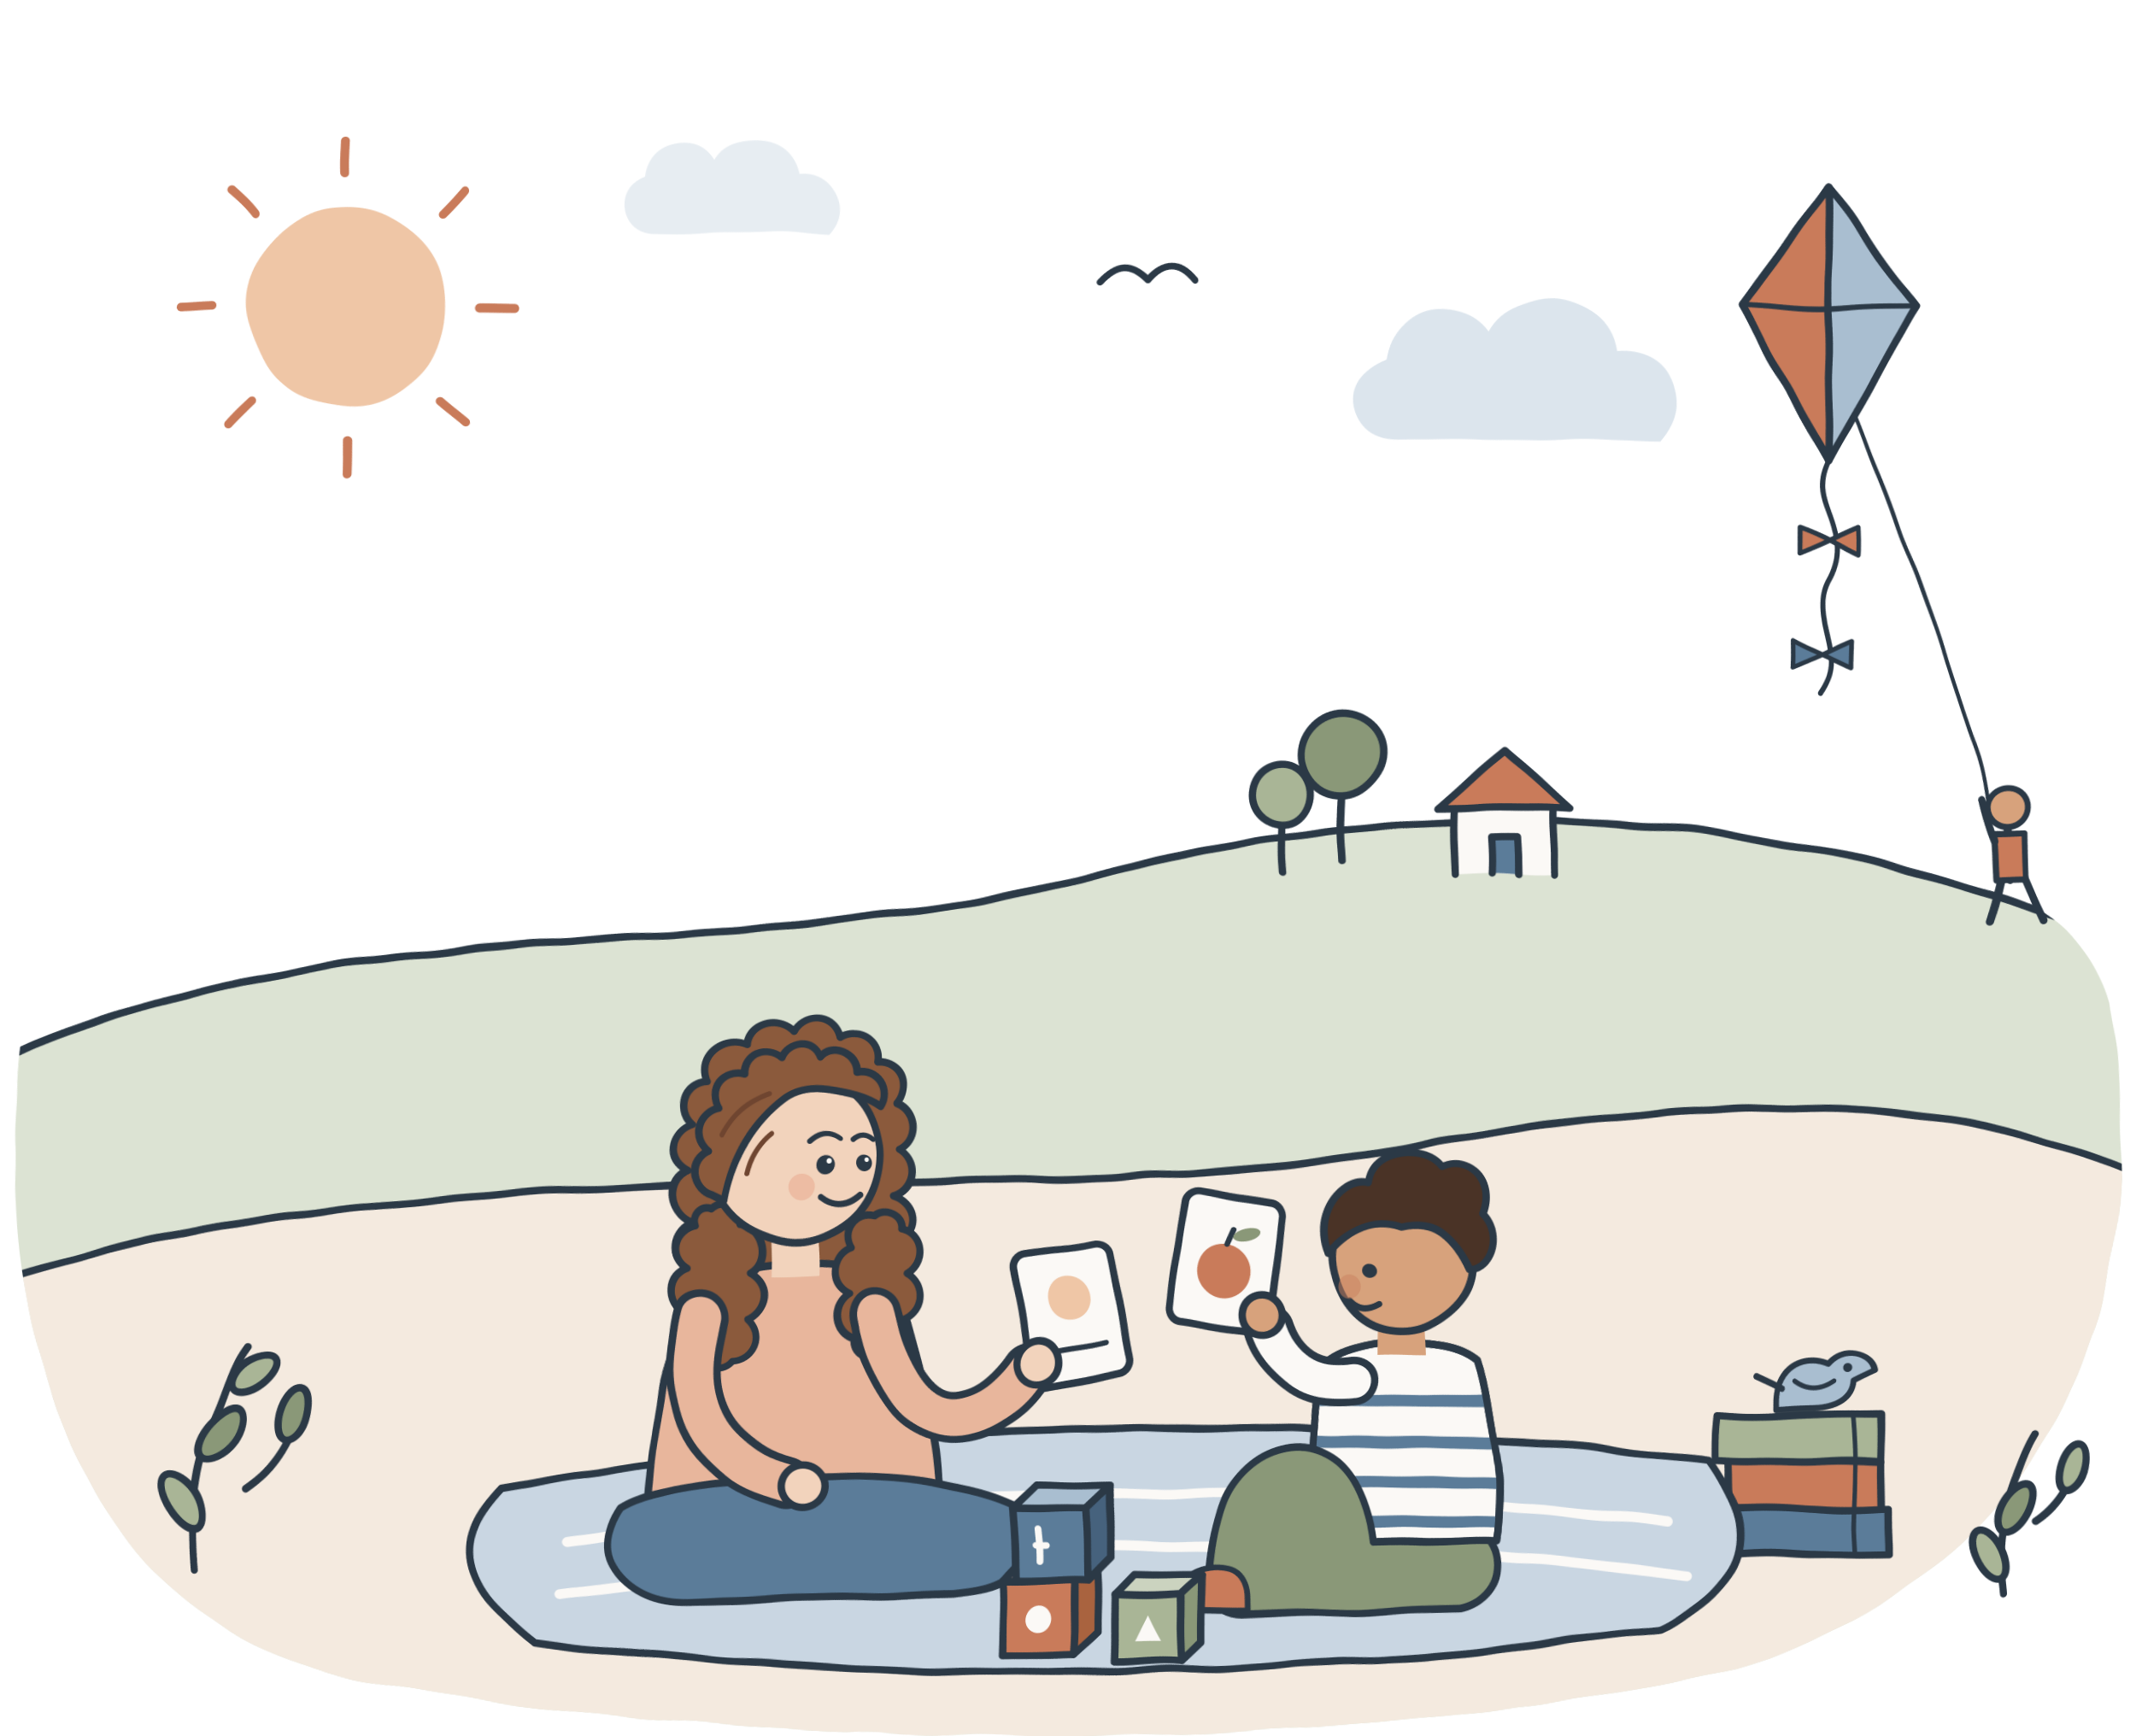
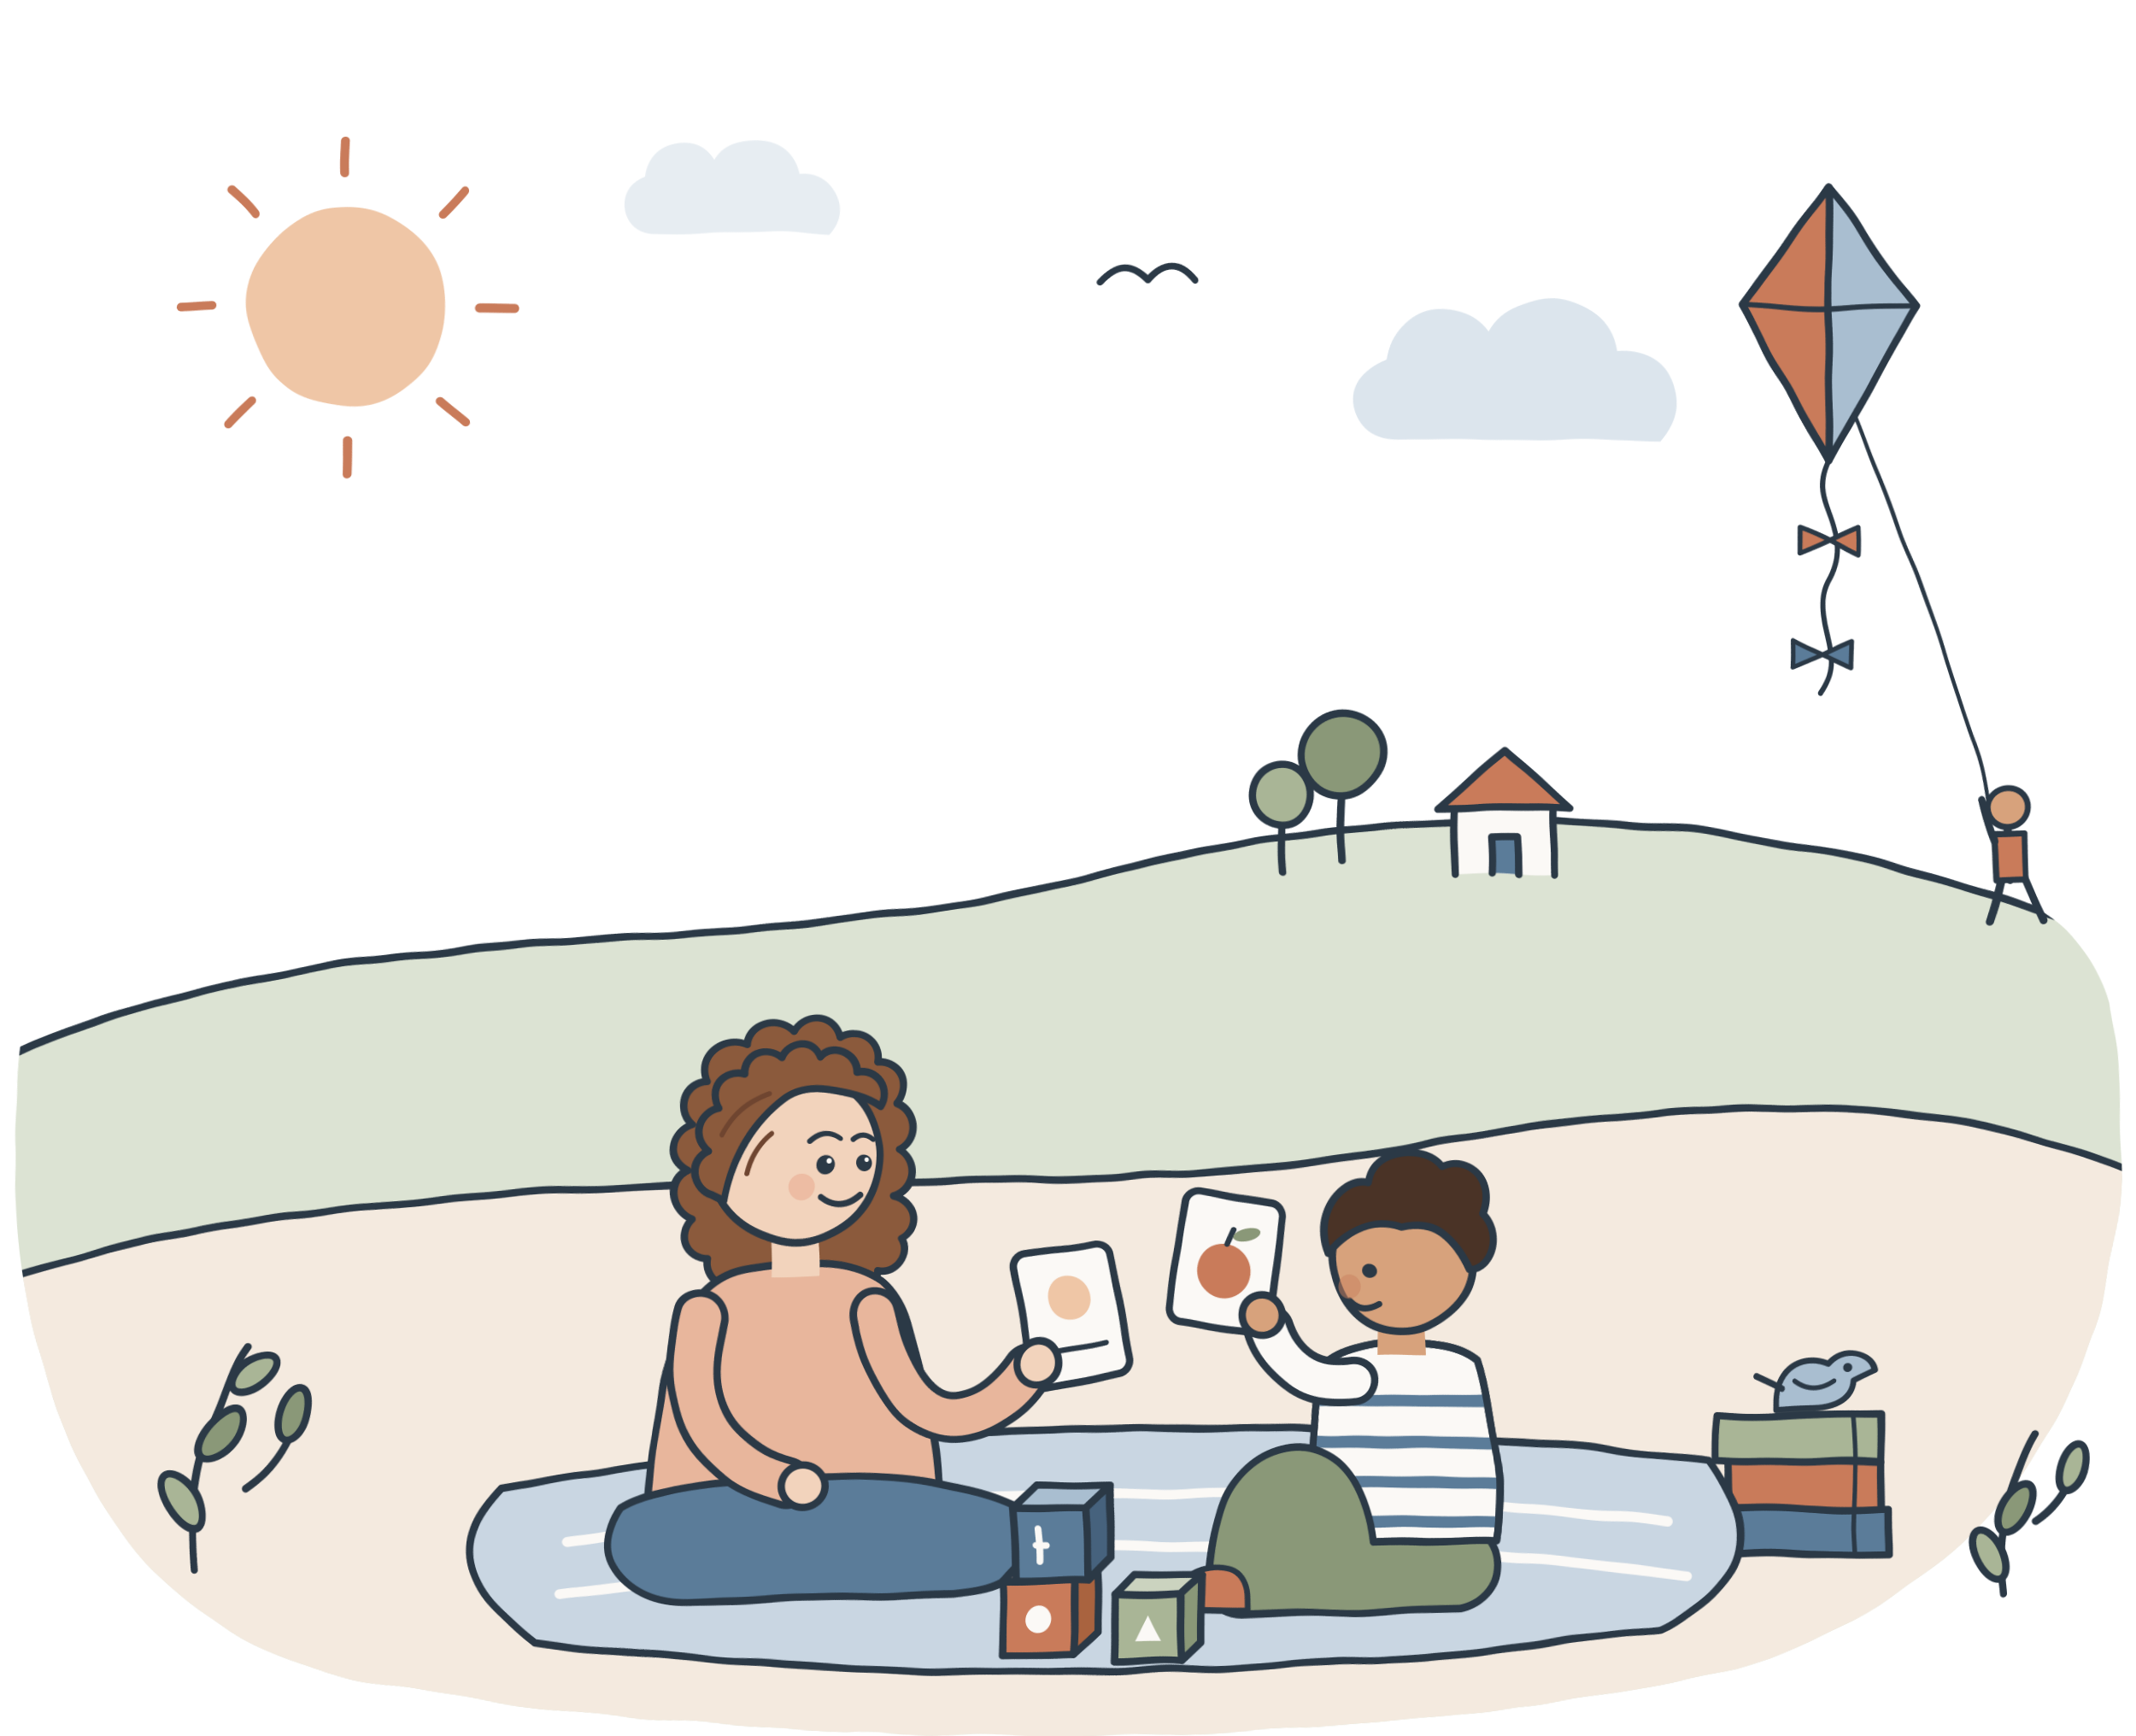
<svg xmlns="http://www.w3.org/2000/svg" viewBox="0 0 640 520" fill="none" stroke="#2B3946" stroke-width="2.2" stroke-linecap="round" stroke-linejoin="round">
  <defs>
    <filter id="hand" x="-2%" y="-2%" width="104%" height="104%">
      <feTurbulence type="fractalNoise" baseFrequency="0.035" numOctaves="2" seed="4" />
      <feDisplacementMap in="SourceGraphic" scale="2.6" xChannelSelector="R" yChannelSelector="G" />
    </filter>
    <clipPath id="hero-land">
      <path d="M8 300C30 240 200 232 330 236S612 236 632 300C646 380 622 470 520 500 400 528 220 524 110 504 20 488-6 390 8 300Z" />
    </clipPath>
    <clipPath id="child-shirt">
      <path d="M398 408C408 400 432 400 442 408C448 424 450 446 448 462H394C392 444 392 424 398 408Z" />
    </clipPath>
  </defs>
  <g filter="url(#hand)">
    <circle cx="104" cy="92" r="30" fill="#EFC6A6" stroke="none" />
    <g stroke="#C97B5A" stroke-width="2.6">
      <path d="M144 92h10M132 120l7 7M104 132v10M76 120l-7 7M64 92H54M76 64l-7-7M104 52V42M132 64l7-7" />
    </g>
    <path d="M420 132c-15 0-20-19-5-25 2-16 23-20 31-8 8-14 35-12 39 6 15-2 23 15 12 27z" fill="#DCE5ED" stroke="none" />
    <path d="M196 70c-10 0-13-13-3-17 1-11 16-13 21-5 6-9 23-8 26 4 10-1 15 10 8 18z" fill="#E7EDF2" stroke="none" />
    <path d="M330 84q7-8 14 0q7-8 14 0" stroke-width="2" />
    <g clip-path="url(#hero-land)">
      <path d="M0 318C110 268 220 292 330 262S560 246 640 286V520H0Z" fill="#DCE3D3" stroke="none" />
      <path d="M0 318C110 268 220 292 330 262S560 246 640 286" />
    </g>
    <path d="M384 262v-18M402 258v-24" />
    <circle cx="384" cy="238" r="9" fill="#A9B596" />
    <circle cx="402" cy="226" r="12" fill="#8A9878" />
    <path d="M436 262v-22h30v22" fill="#FBF9F6" />
    <path d="M431 242l20-17 20 17z" fill="#C97B5A" />
    <path d="M447 262v-11h8v11" fill="#5B7C99" />
    <path d="M548 104C566 150 586 200 596 240" stroke-width="1.2" />
    <path d="M548 56l26 36-26 46-26-46z" fill="#A9BED0" />
    <path d="M548 56l-26 36 26 46z" fill="#C97B5A" />
    <path d="M548 56v82M522 92h52" stroke-width="1.6" />
    <path d="M548 138c-7 14 8 22 0 36-6 12 6 22-2 34" stroke-width="1.6" />
    <path d="M539 158l9 4-9 4zM557 158l-9 4 9 4z" fill="#C97B5A" stroke-width="1.4" />
    <path d="M537 192l9 4-9 4zM555 192l-9 4 9 4z" fill="#5B7C99" stroke-width="1.4" />
    <path d="M600 262l-4 14M606 262l6 14M602 248v16" stroke-width="2.4" />
    <path d="M598 250v14h9v-14z" fill="#C97B5A" stroke-width="1.8" />
    <path d="M598 252l-4-12" stroke-width="2.2" />
    <circle cx="602" cy="242" r="6" fill="#D7A27C" stroke-width="1.8" />
    <g clip-path="url(#hero-land)">
      <path d="M0 384C140 338 300 366 420 344S600 334 640 352V520H0Z" fill="#F4EADF" stroke="none" />
      <path d="M0 384C140 338 300 366 420 344S600 334 640 352" />
    </g>
    <path d="M58 470C56 446 62 424 74 404M74 446c8-6 14-14 16-26" />
    <ellipse cx="66" cy="430" rx="9" ry="4.5" transform="rotate(-55 66 430)" fill="#8A9878" />
    <ellipse cx="76" cy="412" rx="8" ry="4" transform="rotate(-35 76 412)" fill="#A9B596" />
    <ellipse cx="55" cy="450" rx="9" ry="4.5" transform="rotate(-120 55 450)" fill="#A9B596" />
    <ellipse cx="88" cy="424" rx="8" ry="4" transform="rotate(-70 88 424)" fill="#8A9878" />
    <path d="M600 478c-2-18 2-34 10-48M610 456c6-4 10-10 12-18" />
    <ellipse cx="604" cy="452" rx="8" ry="4" transform="rotate(-60 604 452)" fill="#8A9878" />
    <ellipse cx="621" cy="440" rx="7" ry="3.5" transform="rotate(-70 621 440)" fill="#A9B596" />
    <ellipse cx="596" cy="466" rx="8" ry="4" transform="rotate(-115 596 466)" fill="#A9B596" />
    <path d="M512 452h54v14h-54z" fill="#5B7C99" />
    <path d="M518 438h46v14h-46z" fill="#C97B5A" />
    <path d="M514 424h50v14h-50z" fill="#A9B596" />
    <path d="M556 452v14M556 438v14M556 424v14" stroke-width="1.4" />
    <path d="M526 412l8 4M532 420c0-9 8-14 16-11 5-6 13-4 14 2l-6 3c0 5-5 8-12 8h-12z" fill="#A9BED0" stroke-width="1.8" />
    <path d="M538 414q6 4 12 0" stroke-width="1.4" />
    <circle cx="554" cy="410" r="1.4" fill="#2B3946" stroke="none" />
    <path d="M150 446Q330 414 512 438Q536 470 498 488Q330 512 160 492Q128 468 150 446Z" fill="#C9D6E2" />
    <path d="M170 462Q330 436 500 456M168 478Q330 452 506 472" stroke="#FBF9F6" stroke-width="3" />
-     <path d="M238 309A7.6 7.6 0 0 1 252 311A7.0 7.0 0 0 1 263 318A7.2 7.2 0 0 1 269 330A7.6 7.6 0 0 1 270 344A7.6 7.6 0 0 1 268 358A7.6 7.6 0 0 1 269 372A7.6 7.6 0 0 1 267 386A7.0 7.0 0 0 1 260 397A6.8 6.8 0 0 1 249 403A7.0 7.0 0 0 1 236 404A7.1 7.1 0 0 1 223 402A6.9 6.9 0 0 1 213 394A7.5 7.5 0 0 1 208 381A8.1 8.1 0 0 1 207 366A8.1 8.1 0 0 1 206 351A7.6 7.6 0 0 1 207 337A7.5 7.5 0 0 1 212 324A8.8 8.8 0 0 1 224 313A7.9 7.9 0 0 1 238 309Z" fill="#8B5A3C" />
+     <path d="M238 309A7.6 7.6 0 0 1 252 311A7.0 7.0 0 0 1 263 318A7.2 7.2 0 0 1 269 330A7.6 7.6 0 0 1 270 344A7.6 7.6 0 0 1 268 358A7.1 7.1 0 0 1 270 371A6.6 6.6 0 0 1 263 381A7.3 7.3 0 0 1 250 385A7.6 7.6 0 0 1 236 386A7.6 7.6 0 0 1 222 384A6.6 6.6 0 0 1 212 377A7.0 7.0 0 0 1 207 365A7.6 7.6 0 0 1 206 351A7.6 7.6 0 0 1 207 337A7.5 7.5 0 0 1 212 324A8.8 8.8 0 0 1 224 313A7.9 7.9 0 0 1 238 309Z" fill="#8B5A3C" />
    <path d="M214 384C226 376 252 376 264 384C274 392 280 420 282 452H194C196 420 202 392 214 384Z" fill="#E8B69C" />
    <path d="M231 364h14v18h-14z" fill="#F2D3BC" stroke="none" />
-     <path d="M213 362A5.6 5.6 0 0 1 222 367A7.7 7.7 0 0 1 225 381A7.6 7.6 0 0 1 224 395A7.5 7.5 0 0 1 219 408A5.0 5.0 0 0 1 210 406A6.8 6.8 0 0 1 206 394A7.6 7.6 0 0 1 206 380A7.1 7.1 0 0 1 208 367A3.8 3.8 0 0 1 213 362Z" fill="#8B5A3C" />
-     <path d="M262 364A4.8 4.8 0 0 1 270 368A7.6 7.6 0 0 1 272 382A7.6 7.6 0 0 1 270 396A5.8 5.8 0 0 1 264 405A4.8 4.8 0 0 1 256 401A7.1 7.1 0 0 1 254 388A7.6 7.6 0 0 1 255 374A6.6 6.6 0 0 1 262 364Z" fill="#8B5A3C" />
    <circle cx="238" cy="346" r="26" fill="#F2D3BC" />
    <path d="M213 358A7.0 7.0 0 0 1 212 345A7.2 7.2 0 0 1 215 332A6.9 6.9 0 0 1 223 322A6.5 6.5 0 0 1 234 317A6.5 6.5 0 0 1 246 317A6.3 6.3 0 0 1 257 321A6.6 6.6 0 0 1 264 331C256 326 242 324 234 330S220 345 217 360Z" fill="#8B5A3C" />
    <path d="M216 340c3-6 8-10 14-12M224 352c1-5 3-9 7-12" stroke="#6F4530" stroke-width="1.5" />
    <path d="M242.5 342.5q4.5-4 9-1M255.5 341.5q3.2-3 6.4-.4" stroke-width="1.6" />
    <circle cx="247" cy="349.5" r="2.8" fill="#2B3946" stroke="none" />
    <circle cx="259" cy="348.5" r="2.5" fill="#2B3946" stroke="none" />
    <circle cx="248" cy="348.4" r=".8" fill="#FBF9F6" stroke="none" />
    <circle cx="259.8" cy="347.5" r=".7" fill="#FBF9F6" stroke="none" />
    <path d="M246 359q6 4.5 12-1" stroke-width="1.8" />
    <circle cx="240" cy="356" r="4" fill="#E9A98E" stroke="none" opacity=".55" />
    <path d="M186 452C206 440 280 438 306 452C318 462 306 476 286 478L206 480C186 480 176 466 186 452Z" fill="#5B7C99" />
    <path d="M210 394C204 416 208 436 236 444" stroke-width="16" />
    <path d="M210 394C204 416 208 436 236 444" stroke="#E8B69C" stroke-width="11.5" />
    <circle cx="241" cy="445" r="6.5" fill="#F2D3BC" />
    <g transform="rotate(-10 321 394)">
      <rect x="306" y="374" width="30" height="40" rx="4" fill="#FBF9F6" />
      <circle cx="321" cy="389" r="6.5" fill="#EFC6A6" stroke="none" />
      <path d="M312 404h18" stroke-width="1.6" />
    </g>
    <path d="M262 394C268 414 276 428 290 424C298 422 304 416 308 410" stroke-width="16" />
    <path d="M262 394C268 414 276 428 290 424C298 422 304 416 308 410" stroke="#E8B69C" stroke-width="11.5" />
    <circle cx="311" cy="408" r="6.5" fill="#F2D3BC" />
    <path d="M398 408C408 400 432 400 442 408C448 424 450 446 448 462H394C392 444 392 424 398 408Z" fill="#FBF9F6" />
    <g clip-path="url(#child-shirt)" stroke="#5B7C99" stroke-width="3.5">
      <path d="M388 420h66M388 432h66M388 444h66M388 456h66" />
    </g>
    <path d="M398 408C408 400 432 400 442 408C448 424 450 446 448 462H394C392 444 392 424 398 408Z" />
    <path d="M362 470C364 446 376 432 392 434C404 436 410 448 412 462H446C452 470 448 480 438 482L372 484C364 484 360 478 362 470Z" fill="#8A9878" />
    <path d="M354 482c-2-9 6-14 14-12 4 1 6 5 6 9v4h-18z" fill="#C97B5A" stroke-width="1.8" />
    <path d="M413 390h14v16h-14z" fill="#D7A27C" stroke="none" />
    <circle cx="420" cy="378" r="21" fill="#D7A27C" />
    <path d="M398 376C394 362 402 352 410 354C412 344 426 342 432 350C440 346 448 354 444 364C450 370 446 380 440 380C436 370 430 366 420 368C410 364 402 370 398 376Z" fill="#4A3326" />
    <circle cx="410" cy="381" r="2.2" fill="#2B3946" stroke="none" />
    <path d="M404 390q4 4 9 1" stroke-width="1.8" />
    <circle cx="404" cy="386" r="3.5" fill="#C9805E" stroke="none" opacity=".5" />
    <g transform="rotate(8 367 380)">
      <rect x="352" y="358" width="30" height="40" rx="4" fill="#FBF9F6" />
      <circle cx="367" cy="381" r="8" fill="#C97B5A" stroke="none" />
      <path d="M367 373l1-5" stroke-width="1.6" />
      <ellipse cx="372" cy="369" rx="4" ry="2" transform="rotate(-25 372 369)" fill="#8A9878" stroke="none" />
    </g>
    <path d="M406 414C394 416 384 410 380 398" stroke-width="15" />
    <path d="M406 414C394 416 384 410 380 398" stroke="#FBF9F6" stroke-width="10.5" />
    <circle cx="378" cy="394" r="6" fill="#D7A27C" />
    <path d="M300 474h22v22h-22z" fill="#C97B5A" />
    <path d="M300 474l7-7h22l-7 7z" fill="#E8B69C" />
    <path d="M322 474l7-7v22l-7 7z" fill="#A9633F" />
    <path d="M304 452h22v22h-22z" fill="#5B7C99" />
    <path d="M304 452l7-7h22l-7 7z" fill="#A9BED0" />
    <path d="M326 452l7-7v22l-7 7z" fill="#46627D" />
    <path d="M334 478h20v20h-20z" fill="#A9B596" />
    <path d="M334 478l6-6h20l-6 6z" fill="#CBD3BF" />
    <path d="M354 478l6-6v20l-6 6z" fill="#8A9878" />
    <circle cx="311" cy="485" r="4" fill="#FBF9F6" stroke="none" />
    <path d="M311 458v10M310 463h3" stroke="#FBF9F6" stroke-width="2" />
    <path d="M340 492l4-8 4 8z" fill="#FBF9F6" stroke="none" />
  </g>
</svg>
